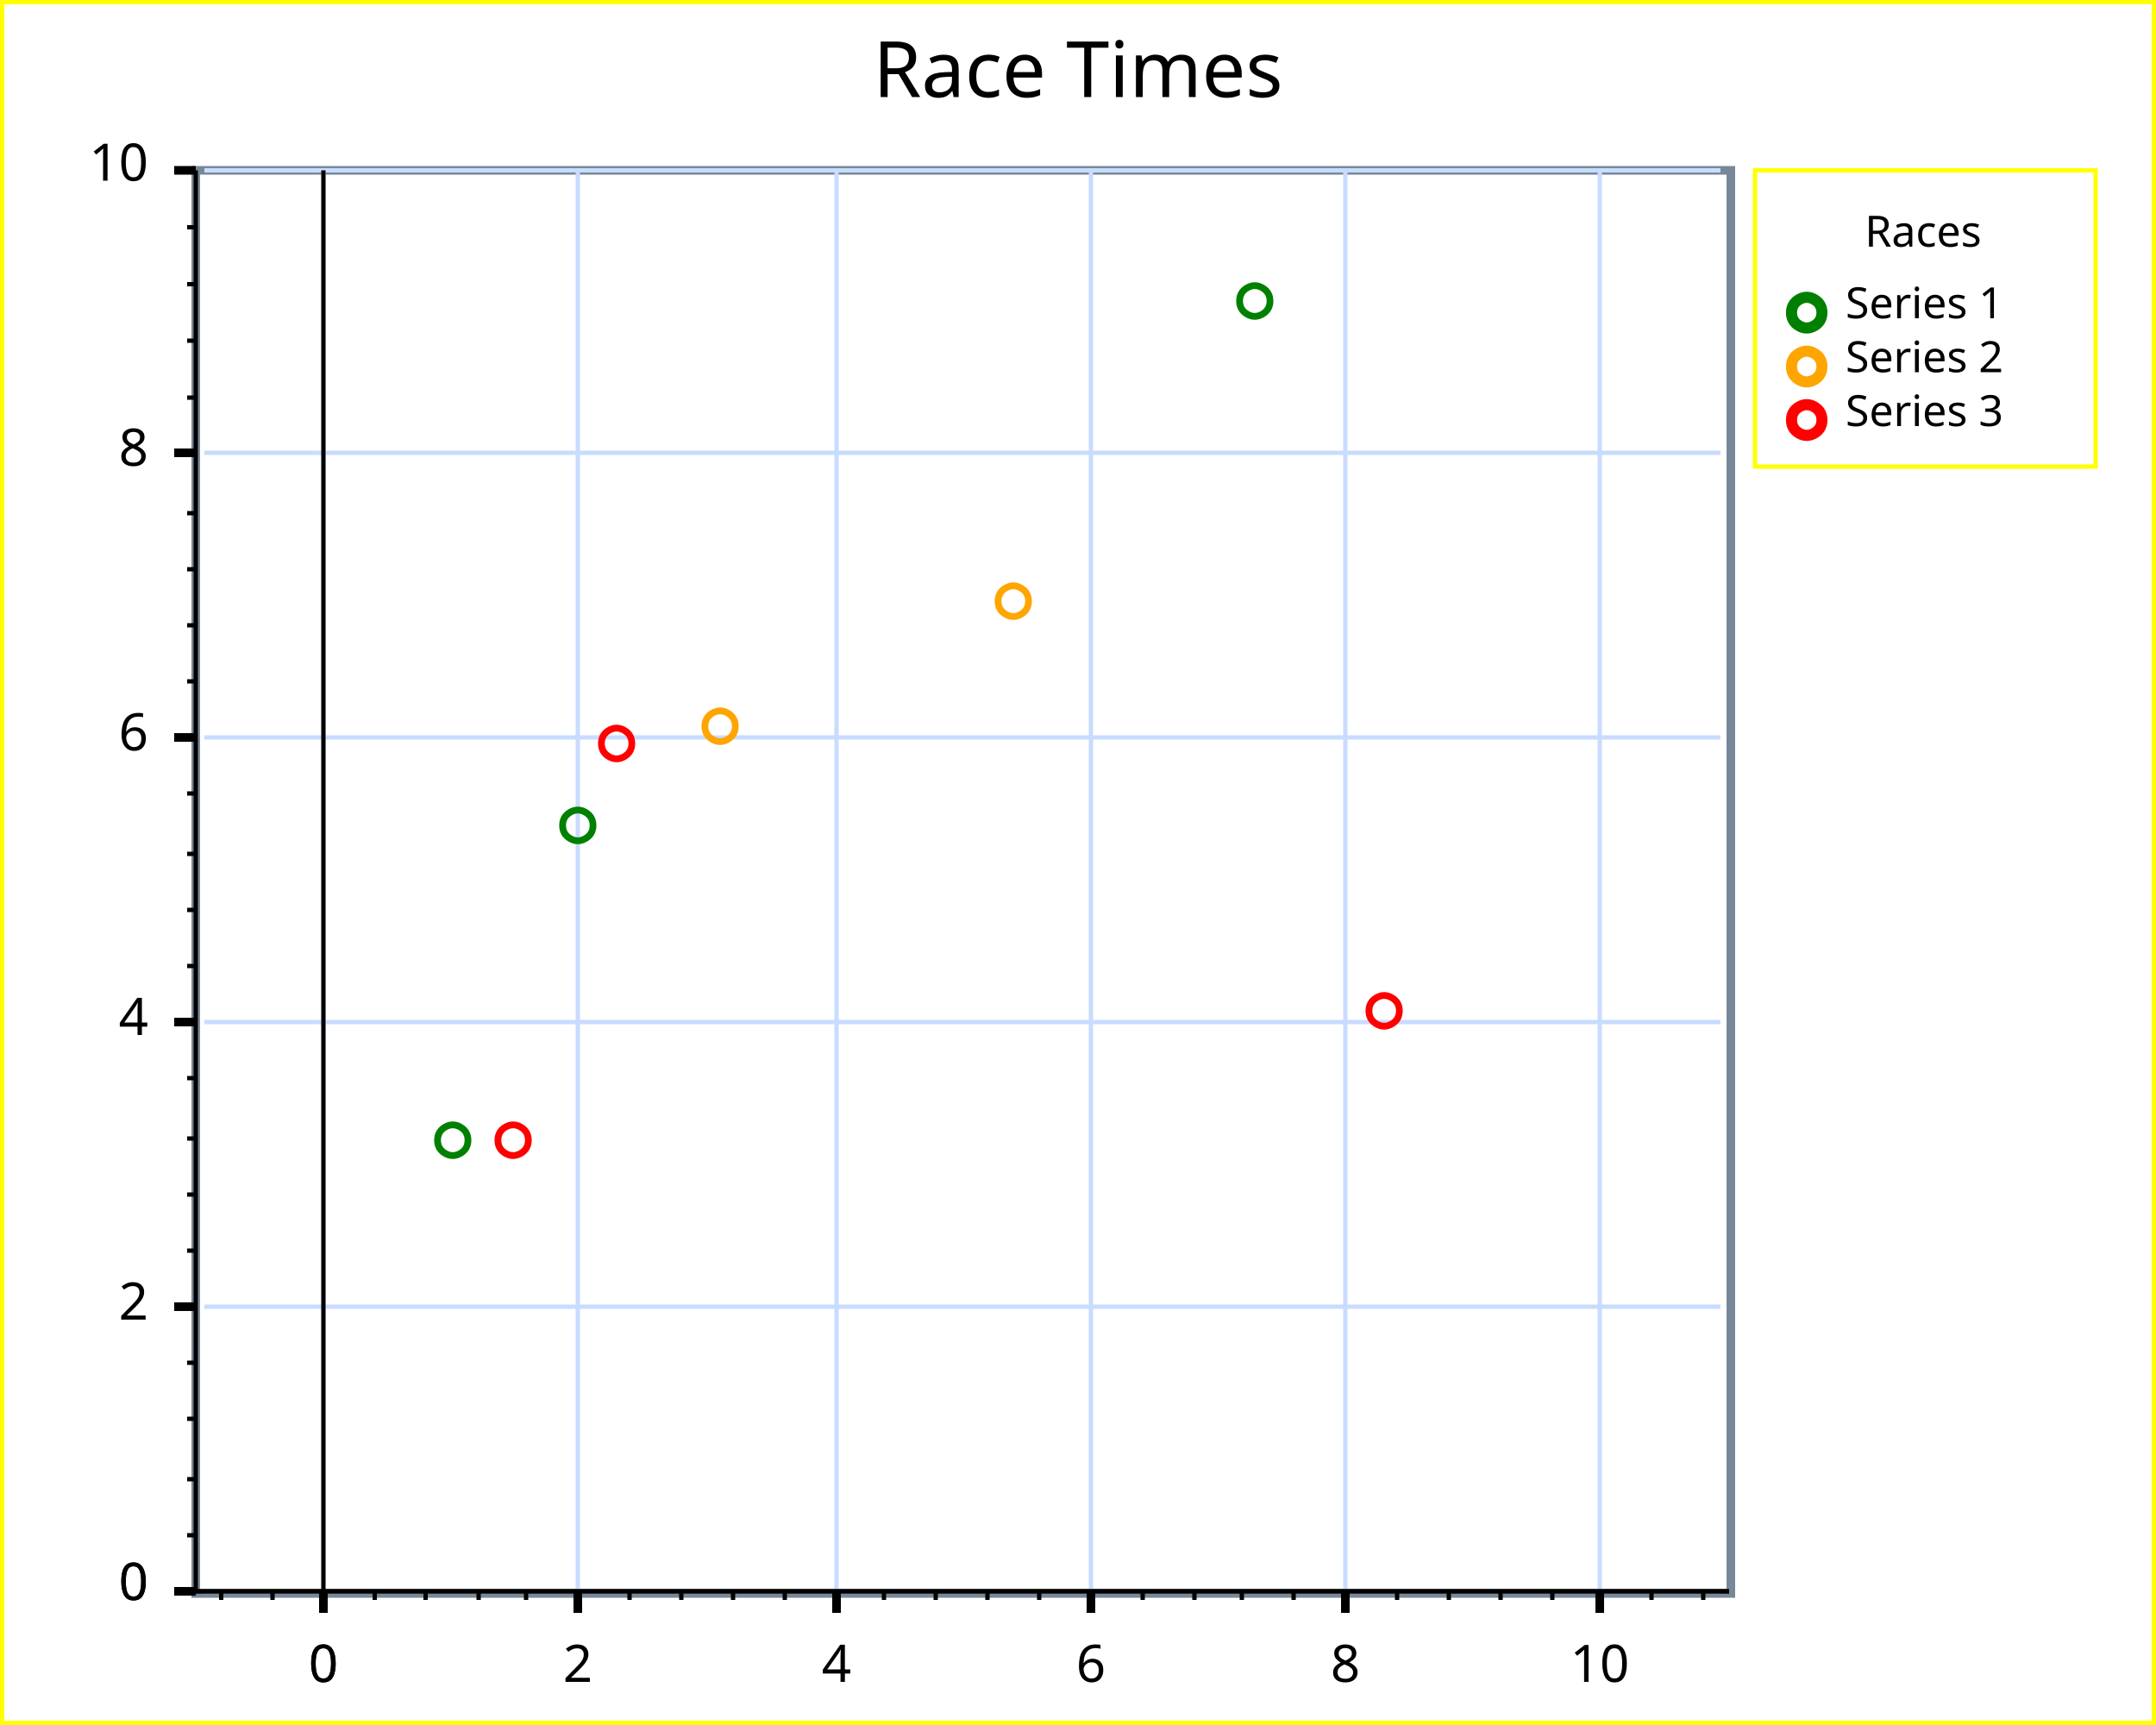
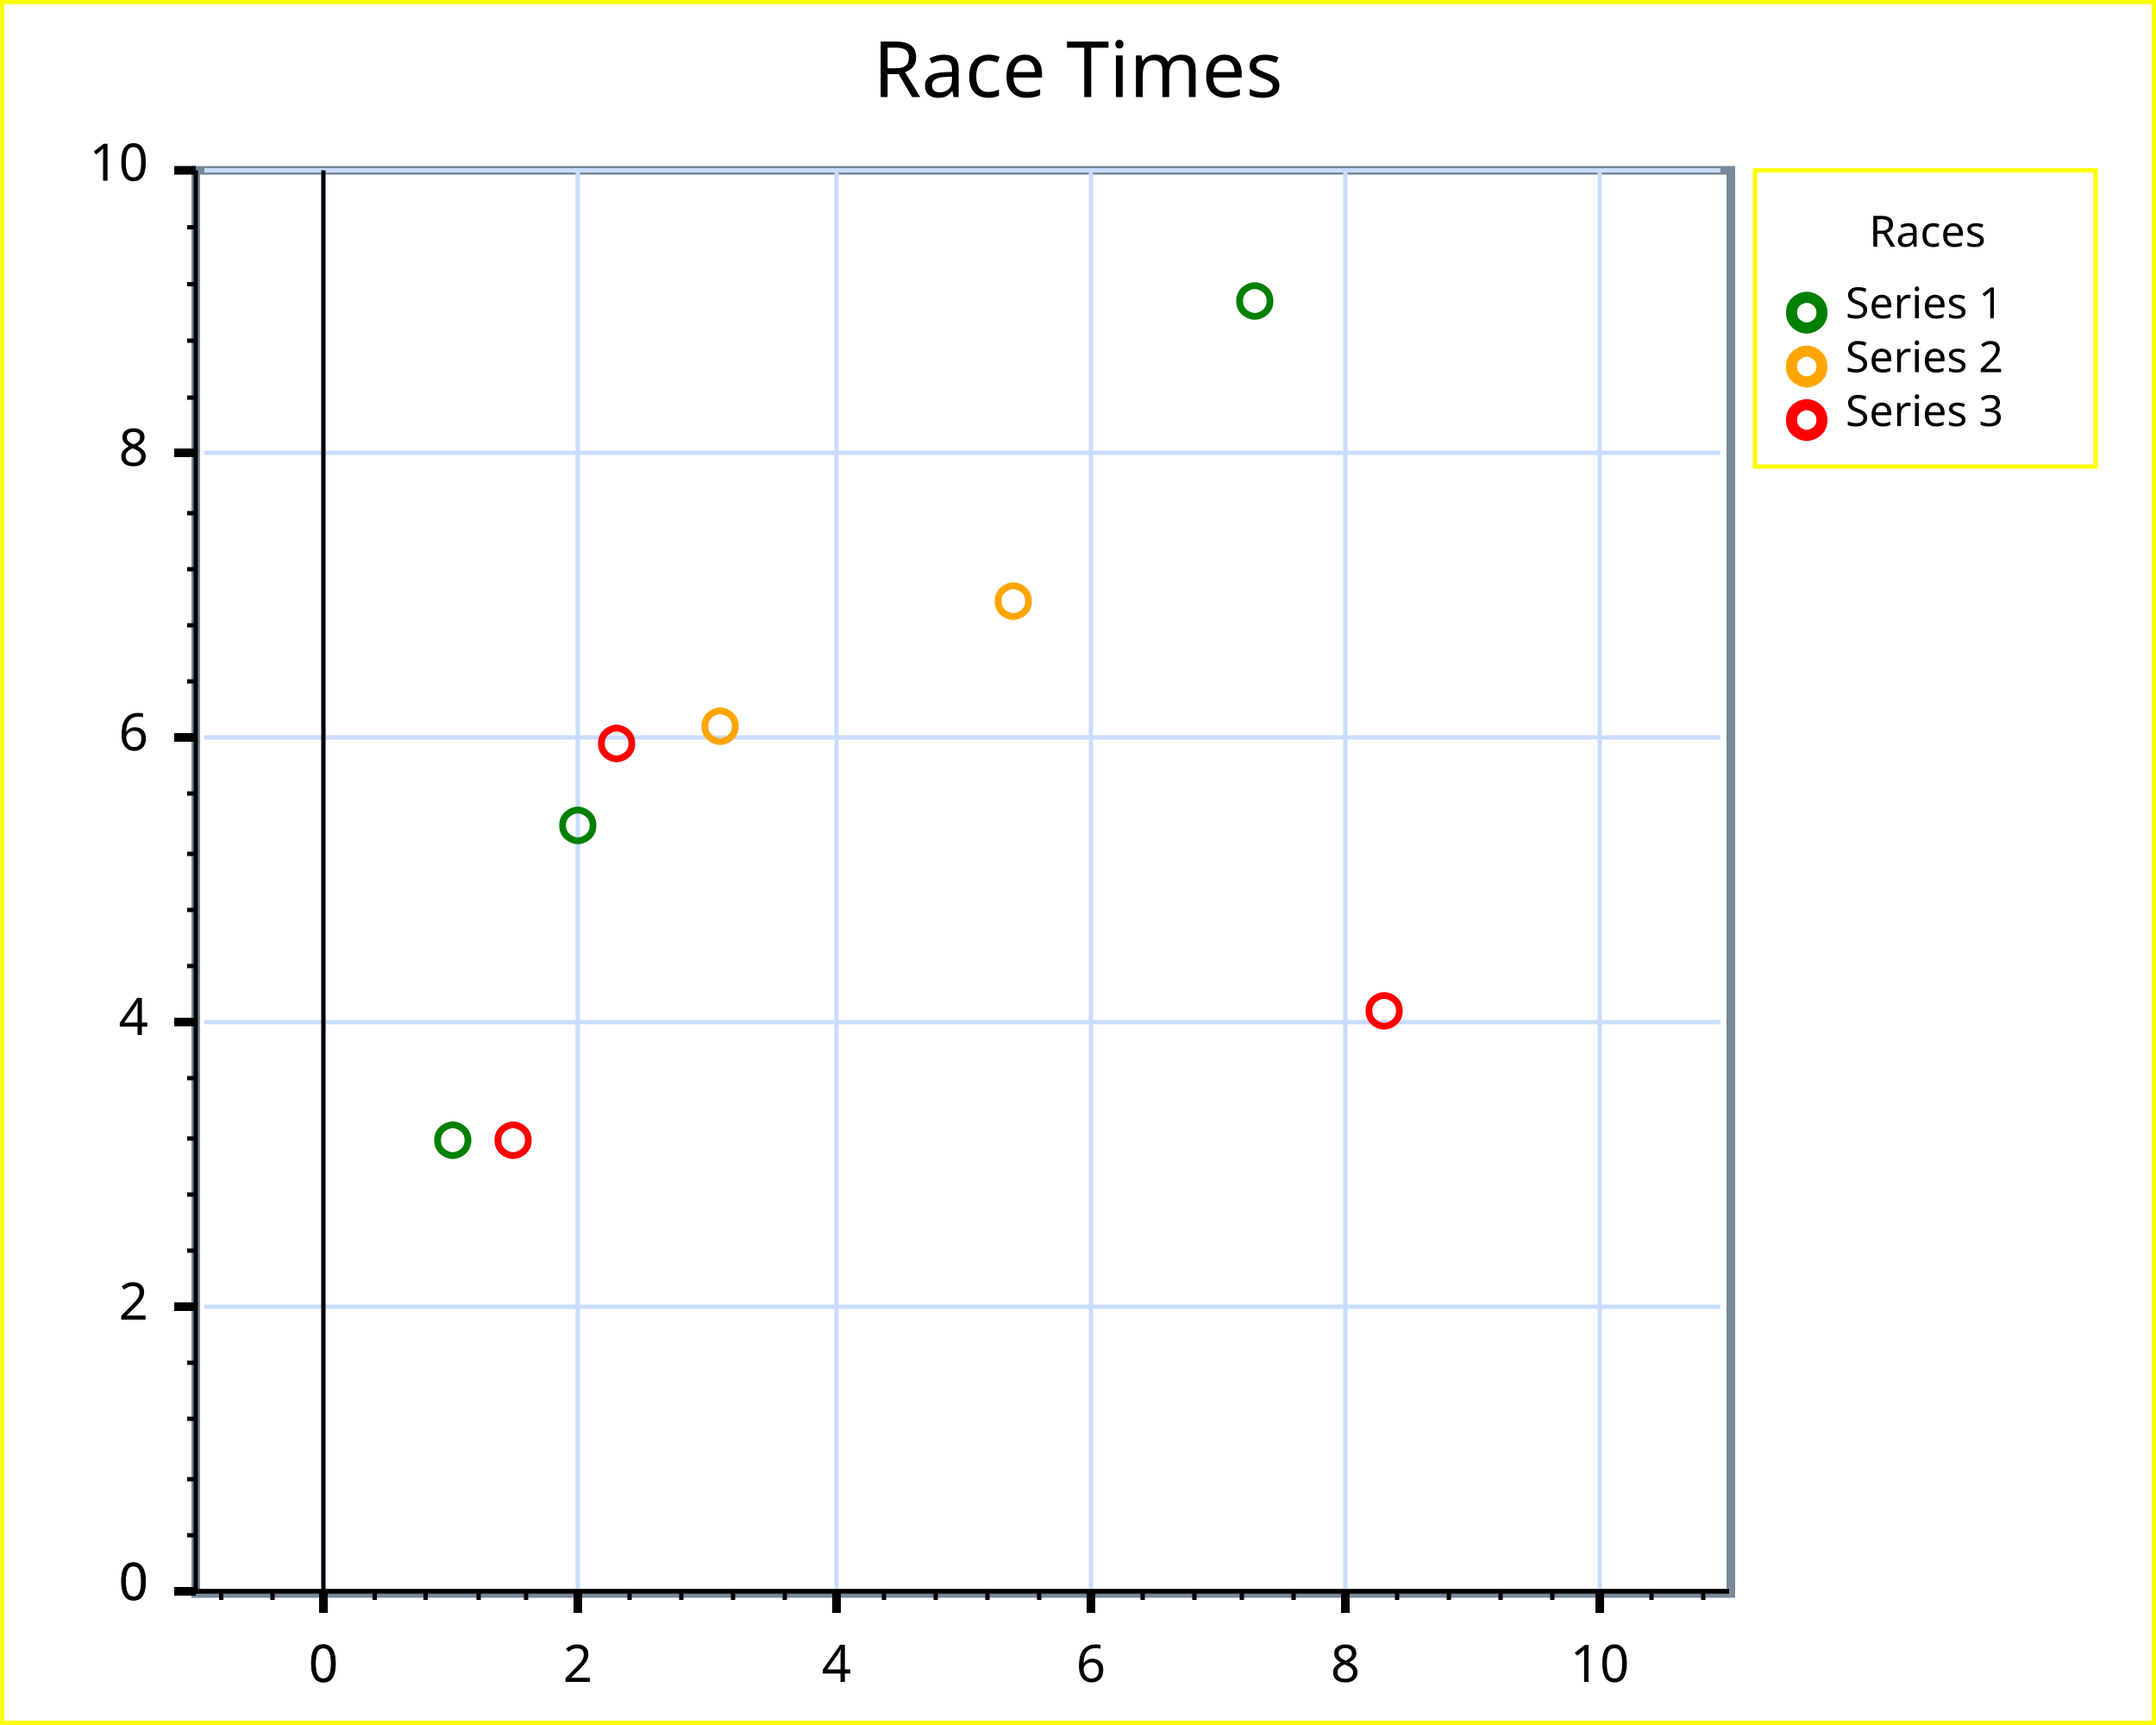
<svg xmlns="http://www.w3.org/2000/svg" width="500" height="400" version="1.1">
  <clipPath id="plot_window">
    <rect x="46.4" y="40.5" width="354" height="328" />
  </clipPath>
  <g id="imageBackground" stroke="rgb(255,255,0)" fill="rgb(255,255,255)" stroke-width="2">
    <rect x="0" y="0" width="500" height="400" />
  </g>
  <g id="plotBackground" stroke="rgb(119,136,153)" fill="rgb(255,255,255)" stroke-width="2">
    <rect x="45.4" y="39.5" width="356" height="330" />
  </g>
  <g id="yMinorGrid" stroke="rgb(200,220,255)" stroke-width="0.5" />
  <g id="yMajorGrid" stroke="rgb(200,220,255)" stroke-width="1">
    <path d="M47.4,369 L399,369 M47.4,303 L399,303 M47.4,237 L399,237 M47.4,171 L399,171 M47.4,105 L399,105 M47.4,39.5 L399,39.5 M47.4,369 L399,369 " fill="none" />
  </g>
  <g id="xMinorGrid" stroke="rgb(200,220,255)" stroke-width="0.5" />
  <g id="xMajorGrid" stroke="rgb(200,220,255)" stroke-width="1">
    <path d="M75,39.5 L75,369 M134,39.5 L134,369 M194,39.5 L194,369 M253,39.5 L253,369 M312,39.5 L312,369 M371,39.5 L371,369 M75,39.5 L75,369 " fill="none" />
  </g>
  <g id="yAxis" stroke="rgb(0,0,0)" stroke-width="1">
    <line x1="75" y1="39.5" x2="75" y2="374" />
    <line x1="45.4" y1="39.5" x2="45.4" y2="369" />
  </g>
  <g id="xAxis" stroke="rgb(0,0,0)" stroke-width="1">
    <line x1="40.4" y1="369" x2="401" y2="369" />
    <line x1="40.4" y1="369" x2="401" y2="369" />
  </g>
  <g id="yMinorTicks" stroke="rgb(0,0,0)" stroke-width="1">
    <path d="M43.4,356 L45.4,356 M43.4,343 L45.4,343 M43.4,329 L45.4,329 M43.4,316 L45.4,316 M43.4,290 L45.4,290 M43.4,277 L45.4,277 M43.4,264 L45.4,264 M43.4,250 L45.4,250 M43.4,224 L45.4,224 M43.4,211 L45.4,211 M43.4,198 L45.4,198 M43.4,184 L45.4,184 M43.4,158 L45.4,158 M43.4,145 L45.4,145 M43.4,132 L45.4,132 M43.4,119 L45.4,119 M43.4,92.2 L45.4,92.2 M43.4,79 L45.4,79 M43.4,65.9 L45.4,65.9 M43.4,52.7 L45.4,52.7 M43.4,369 L45.4,369 " fill="none" />
  </g>
  <g id="xMinorTicks" stroke="rgb(0,0,0)" stroke-width="1">
    <path d="M86.9,369 L86.9,371 M98.7,369 L98.7,371 M111,369 L111,371 M122,369 L122,371 M146,369 L146,371 M158,369 L158,371 M170,369 L170,371 M182,369 L182,371 M205,369 L205,371 M217,369 L217,371 M229,369 L229,371 M241,369 L241,371 M265,369 L265,371 M277,369 L277,371 M288,369 L288,371 M300,369 L300,371 M324,369 L324,371 M336,369 L336,371 M348,369 L348,371 M360,369 L360,371 M383,369 L383,371 M395,369 L395,371 M63.2,369 L63.2,371 M51.3,369 L51.3,371 " fill="none" />
  </g>
  <g id="yMajorTicks" stroke="rgb(0,0,0)" stroke-width="2">
    <path d="M40.4,369 L45.4,369 M40.4,303 L45.4,303 M40.4,237 L45.4,237 M40.4,171 L45.4,171 M40.4,105 L45.4,105 M40.4,39.5 L45.4,39.5 M40.4,369 L45.4,369 " fill="none" />
  </g>
  <g id="xMajorTicks" stroke="rgb(0,0,0)" stroke-width="2">
    <path d="M75,369 L75,374 M134,369 L134,374 M194,369 L194,374 M253,369 L253,374 M312,369 L312,374 M371,369 L371,374 M75,369 L75,374 " fill="none" />
  </g>
  <g id="xTicksValues">
    <text x="75" y="390" text-anchor="middle" font-size="12" font-family="Lucida Sans Unicode">0</text>
    <text x="134" y="390" text-anchor="middle" font-size="12" font-family="Lucida Sans Unicode">2</text>
    <text x="194" y="390" text-anchor="middle" font-size="12" font-family="Lucida Sans Unicode">4</text>
    <text x="253" y="390" text-anchor="middle" font-size="12" font-family="Lucida Sans Unicode">6</text>
    <text x="312" y="390" text-anchor="middle" font-size="12" font-family="Lucida Sans Unicode">8</text>
    <text x="371" y="390" text-anchor="middle" font-size="12" font-family="Lucida Sans Unicode">10</text>
    <text x="75" y="390" text-anchor="middle" font-size="12" font-family="Lucida Sans Unicode">0</text>
  </g>
  <g id="yTicksValues">
    <text x="34.4" y="371" text-anchor="end" font-size="12" font-family="Lucida Sans Unicode">0</text>
    <text x="34.4" y="306" text-anchor="end" font-size="12" font-family="Lucida Sans Unicode">2</text>
    <text x="34.4" y="240" text-anchor="end" font-size="12" font-family="Lucida Sans Unicode">4</text>
    <text x="34.4" y="174" text-anchor="end" font-size="12" font-family="Lucida Sans Unicode">6</text>
    <text x="34.4" y="108" text-anchor="end" font-size="12" font-family="Lucida Sans Unicode">8</text>
    <text x="34.4" y="41.9" text-anchor="end" font-size="12" font-family="Lucida Sans Unicode">10</text>
    <text x="34.4" y="371" text-anchor="end" font-size="12" font-family="Lucida Sans Unicode">0</text>
  </g>
  <g id="yLabel">
    <text x="14.9" y="204" text-anchor="middle" transform="rotate(-90 14.9 204 )" font-size="14" font-family="Lucida Sans Unicode" />
  </g>
  <g id="xLabel">
    <text x="223" y="402" text-anchor="middle" font-size="12" font-family="Lucida Sans Unicode" />
  </g>
  <g id="plotPoints" clip-path="url(#plot_window)">
    <g stroke="rgb(0,128,0)" fill="rgb(255,255,255)">
      <text x="105" y="267" text-anchor="middle" font-size="10" font-family="Lucida Sans Unicode">○</text>
      <text x="134" y="194" text-anchor="middle" font-size="10" font-family="Lucida Sans Unicode">○</text>
      <text x="291" y="72.4" text-anchor="middle" font-size="10" font-family="Lucida Sans Unicode">○</text>
    </g>
    <g stroke="rgb(255,165,0)" fill="rgb(255,255,255)">
      <text x="167" y="171" text-anchor="middle" font-size="10" font-family="Lucida Sans Unicode">○</text>
      <text x="235" y="142" text-anchor="middle" font-size="10" font-family="Lucida Sans Unicode">○</text>
    </g>
    <g stroke="rgb(255,0,0)" fill="rgb(255,255,255)">
      <text x="119" y="267" text-anchor="middle" font-size="10" font-family="Lucida Sans Unicode">○</text>
      <text x="143" y="175" text-anchor="middle" font-size="10" font-family="Lucida Sans Unicode">○</text>
      <text x="321" y="237" text-anchor="middle" font-size="10" font-family="Lucida Sans Unicode">○</text>
    </g>
  </g>
  <g id="legendBackground" stroke="rgb(255,255,0)" fill="rgb(255,255,255)" stroke-width="1">
    <rect x="407" y="39.5" width="79" height="68.7" />
  </g>
  <g id="legendPoints">
    <g stroke="rgb(0,128,0)" fill="rgb(255,255,255)" stroke-width="2">
      <text x="419" y="75.1" text-anchor="middle" font-size="10" font-family="Lucida Sans Unicode">○</text>
    </g>
    <g stroke="rgb(255,165,0)" fill="rgb(255,255,255)" stroke-width="2">
      <text x="419" y="87.6" text-anchor="middle" font-size="10" font-family="Lucida Sans Unicode">○</text>
    </g>
    <g stroke="rgb(255,0,0)" fill="rgb(255,255,255)" stroke-width="2">
      <text x="419" y="100" text-anchor="middle" font-size="10" font-family="Lucida Sans Unicode">○</text>
    </g>
  </g>
  <g id="legendText">
-     <text x="446" y="57.2" text-anchor="middle" font-size="10" font-family="Lucida Sans Unicode" font-weight="normal">Races</text>
+     <text x="447" y="57.2" text-anchor="middle" font-size="10" font-family="Lucida Sans Unicode" font-weight="normal">Races</text>
    <text x="428" y="73.8" font-size="10" font-family="Lucida Sans Unicode" font-weight="normal">Series 1</text>
    <text x="428" y="86.3" font-size="10" font-family="Lucida Sans Unicode" font-weight="normal">Series 2</text>
    <text x="428" y="98.8" font-size="10" font-family="Lucida Sans Unicode" font-weight="normal">Series 3</text>
  </g>
  <g id="title">
    <text x="250" y="22.5" text-anchor="middle" font-size="18" font-family="Lucida Sans Unicode" font-weight="normal">Race Times</text>
  </g>
  <g id="plotXValues" />
  <g id="plotYValues" />
</svg>
